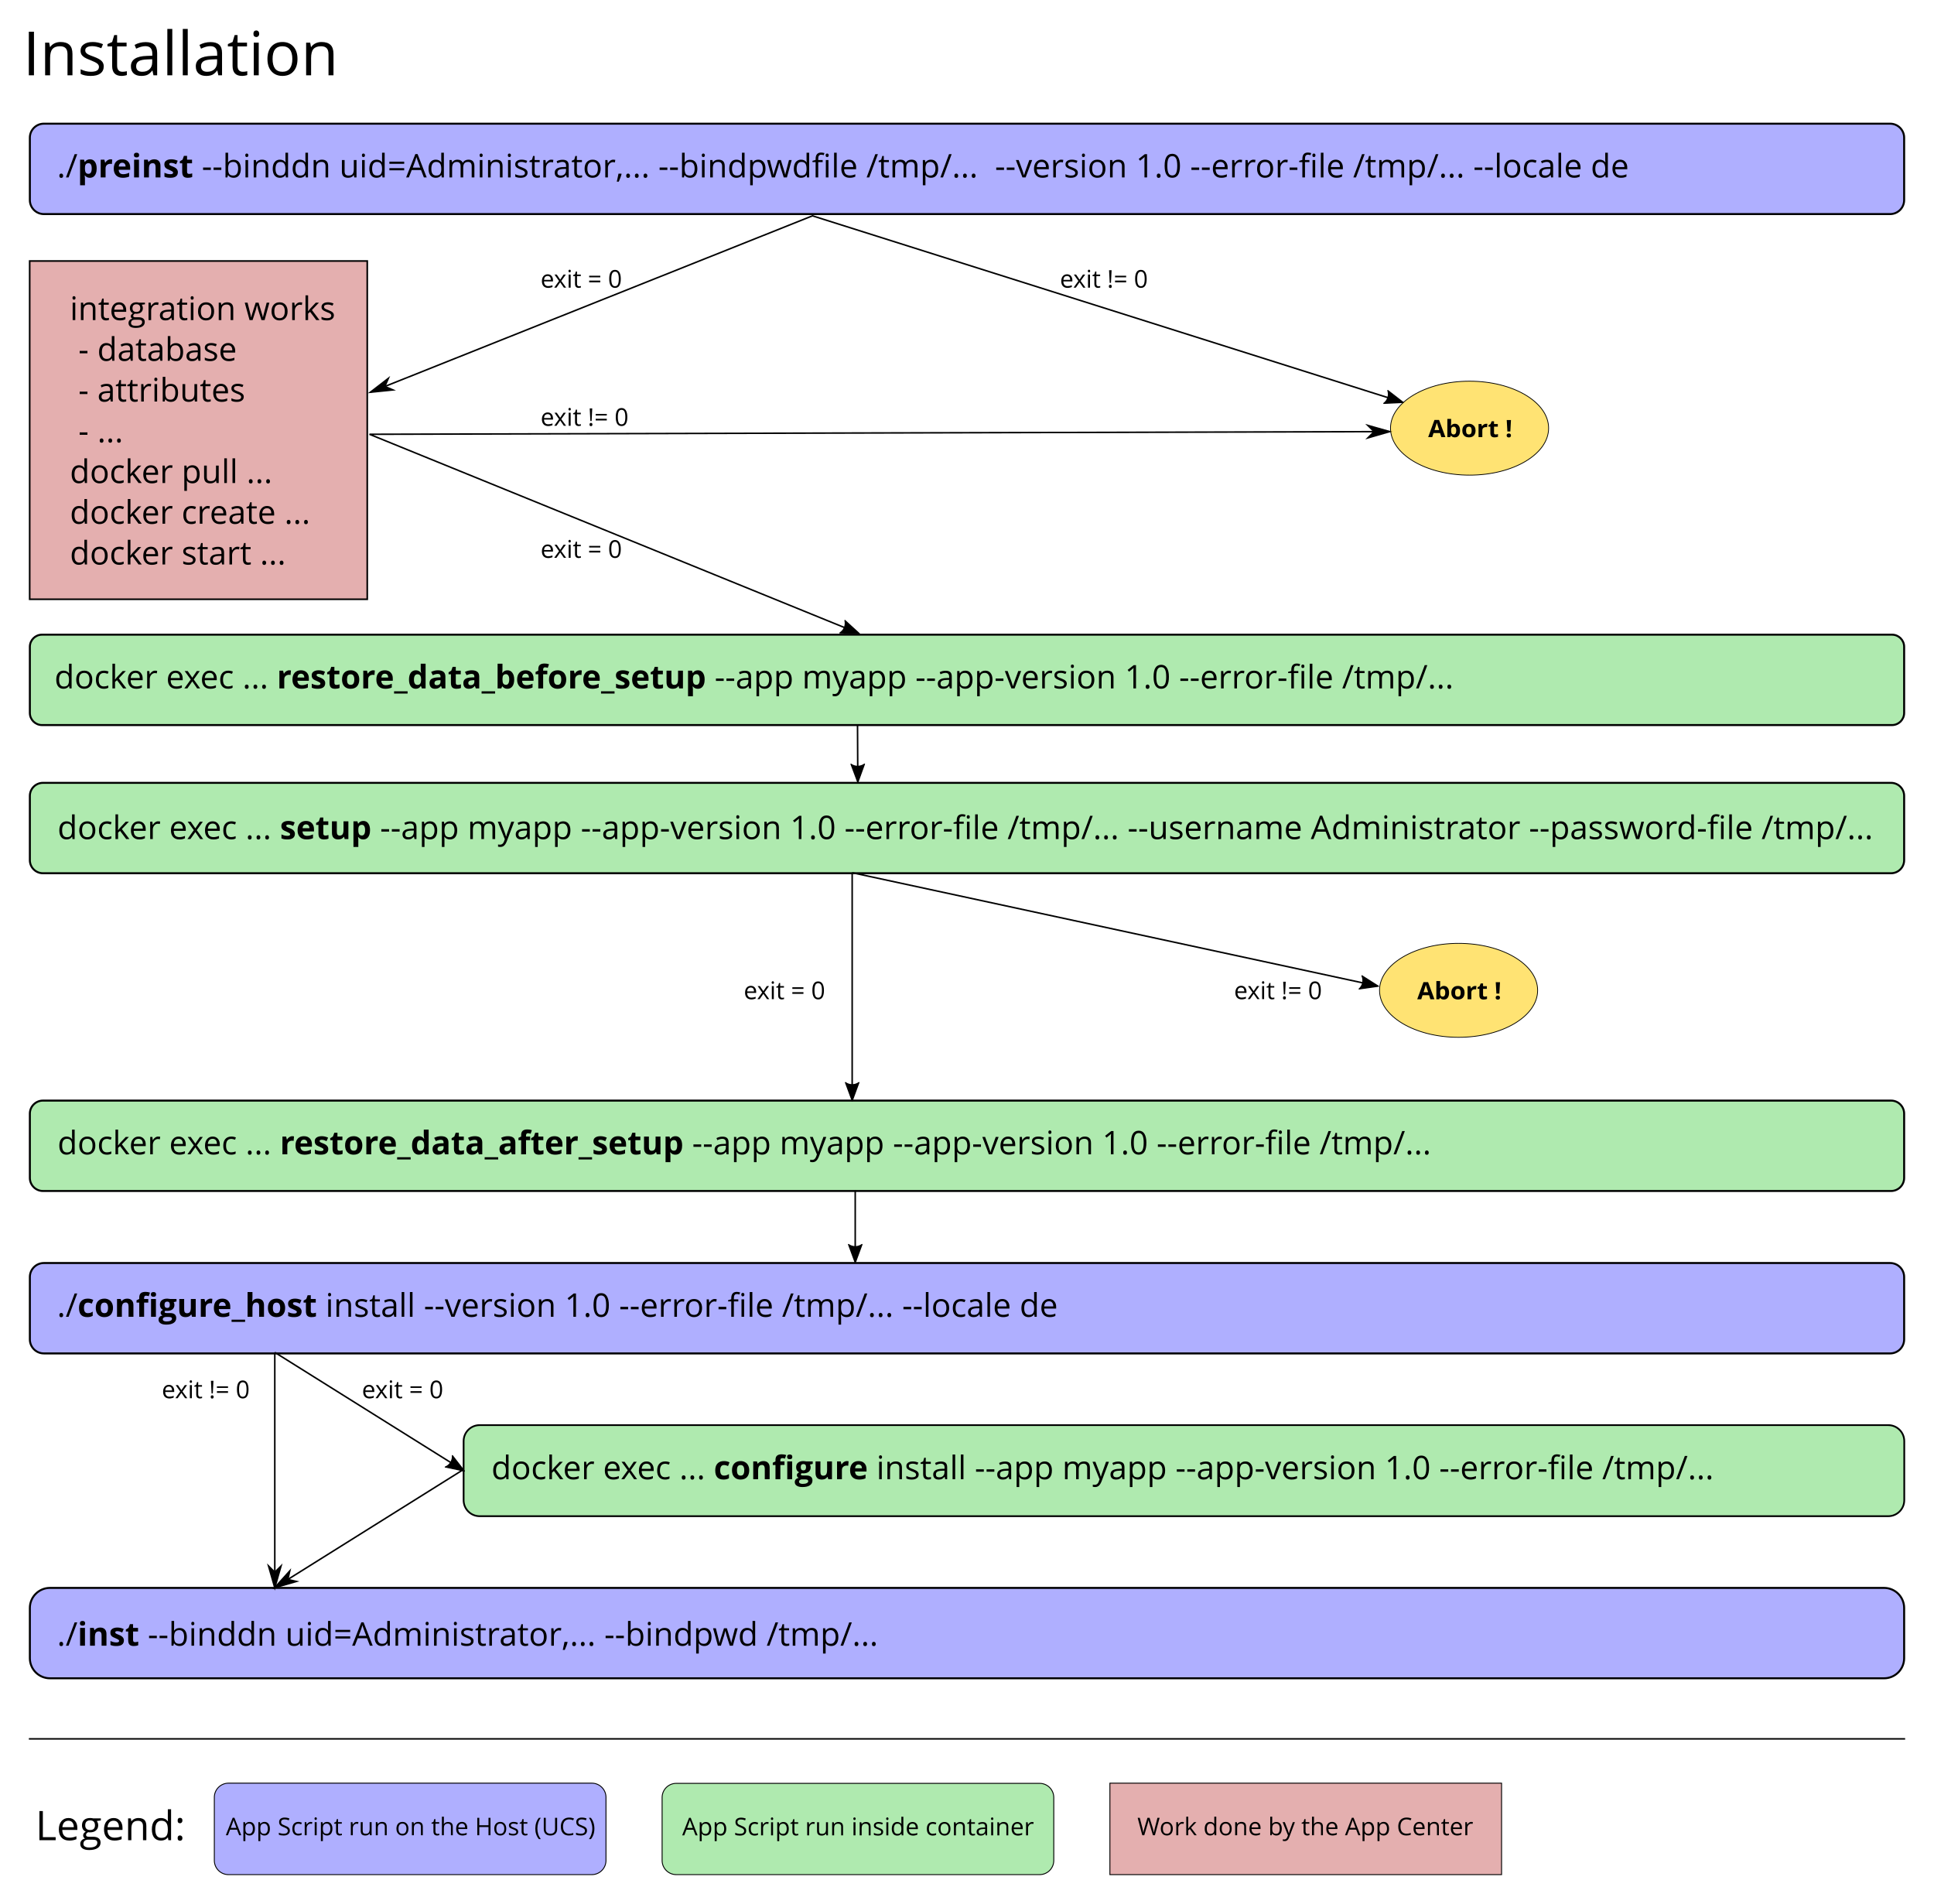
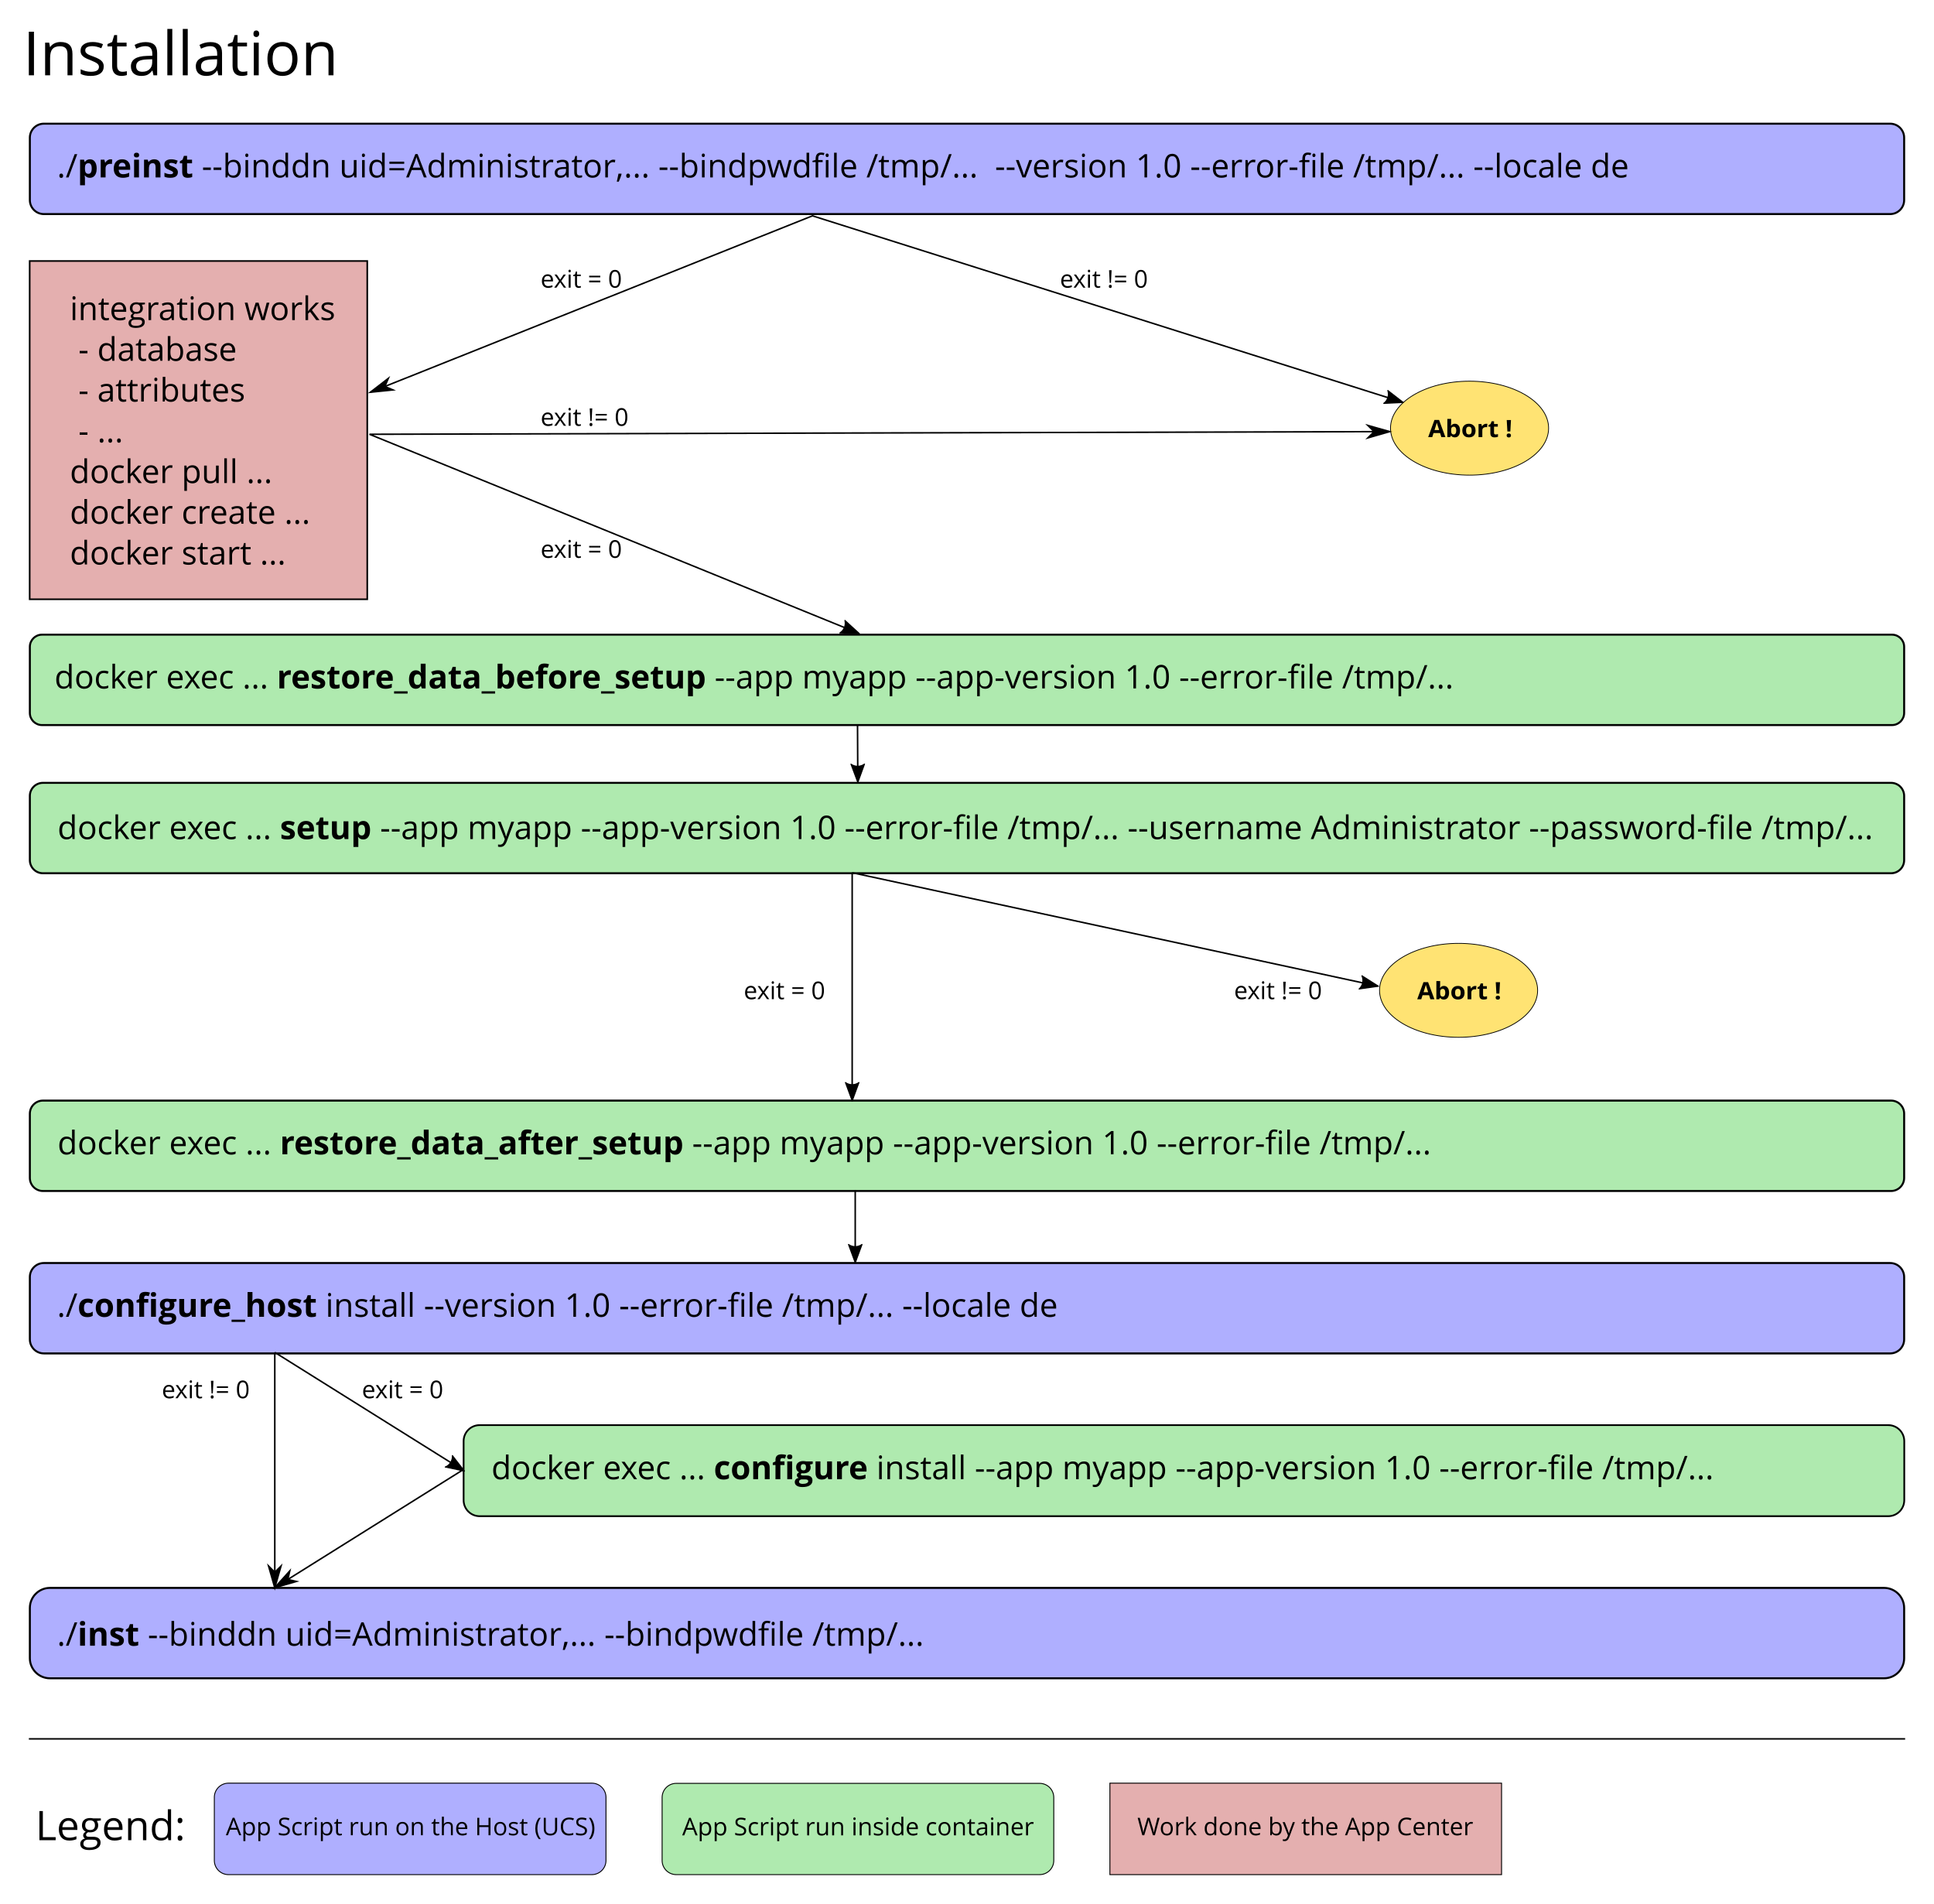
<svg xmlns="http://www.w3.org/2000/svg" width="335mm" height="329.765mm" viewBox="0 0 335 329.765" version="1.1" id="svg8">
  <defs id="defs2">
    <marker style="overflow:visible" id="marker11897" refX="0" refY="0" orient="auto">
      <path transform="matrix(-0.8,0,0,-0.8,-10,0)" style="fill:#000000;fill-opacity:1;fill-rule:evenodd;stroke:#000000;stroke-width:1pt;stroke-opacity:1" d="M 0,0 5,-5 -12.5,0 5,5 Z" id="path11895" />
    </marker>
    <marker orient="auto" refY="0" refX="0" id="marker11785" style="overflow:visible">
      <path id="path11783" style="fill:#000000;fill-opacity:1;fill-rule:evenodd;stroke:#000000;stroke-width:0.625;stroke-linejoin:round;stroke-opacity:1" d="M 8.719,4.034 -2.207,0.016 8.719,-4.002 c -1.745,2.372 -1.735,5.617 -6e-7,8.035 z" transform="matrix(-1.1,0,0,-1.1,-1.1,0)" />
    </marker>
    <marker orient="auto" refY="0" refX="0" id="marker11559" style="overflow:visible">
      <path id="path11557" style="fill:#000000;fill-opacity:1;fill-rule:evenodd;stroke:#000000;stroke-width:0.625;stroke-linejoin:round;stroke-opacity:1" d="M 8.719,4.034 -2.207,0.016 8.719,-4.002 c -1.745,2.372 -1.735,5.617 -6e-7,8.035 z" transform="matrix(-1.1,0,0,-1.1,-1.1,0)" />
    </marker>
    <marker style="overflow:visible" id="marker5729" refX="0" refY="0" orient="auto">
      <path transform="matrix(-1.1,0,0,-1.1,-1.1,0)" d="M 8.719,4.034 -2.207,0.016 8.719,-4.002 c -1.745,2.372 -1.735,5.617 -6e-7,8.035 z" style="fill:#000000;fill-opacity:1;fill-rule:evenodd;stroke:#000000;stroke-width:0.625;stroke-linejoin:round;stroke-opacity:1" id="path5727" />
    </marker>
    <marker orient="auto" refY="0" refX="0" id="marker5617" style="overflow:visible">
      <path id="path5615" d="M 0,0 5,-5 -12.5,0 5,5 Z" style="fill:#000000;fill-opacity:1;fill-rule:evenodd;stroke:#000000;stroke-width:1pt;stroke-opacity:1" transform="matrix(-0.8,0,0,-0.8,-10,0)" />
    </marker>
    <marker style="overflow:visible" id="marker5535" refX="0" refY="0" orient="auto">
      <path transform="matrix(-1.1,0,0,-1.1,-1.1,0)" d="M 8.719,4.034 -2.207,0.016 8.719,-4.002 c -1.745,2.372 -1.735,5.617 -6e-7,8.035 z" style="fill:#000000;fill-opacity:1;fill-rule:evenodd;stroke:#000000;stroke-width:0.625;stroke-linejoin:round;stroke-opacity:1" id="path5533" />
    </marker>
    <marker orient="auto" refY="0" refX="0" id="marker5447" style="overflow:visible">
      <path id="path5445" style="fill:#000000;fill-opacity:1;fill-rule:evenodd;stroke:#000000;stroke-width:0.625;stroke-linejoin:round;stroke-opacity:1" d="M 8.719,4.034 -2.207,0.016 8.719,-4.002 c -1.745,2.372 -1.735,5.617 -6e-7,8.035 z" transform="matrix(-1.1,0,0,-1.1,-1.1,0)" />
    </marker>
    <marker orient="auto" refY="0" refX="0" id="Arrow1Lend" style="overflow:visible">
      <path id="path4810" d="M 0,0 5,-5 -12.5,0 5,5 Z" style="fill:#000000;fill-opacity:1;fill-rule:evenodd;stroke:#000000;stroke-width:1pt;stroke-opacity:1" transform="matrix(-0.8,0,0,-0.8,-10,0)" />
    </marker>
    <marker style="overflow:visible" id="marker5333" refX="0" refY="0" orient="auto">
      <path transform="matrix(-1.1,0,0,-1.1,-1.1,0)" d="M 8.719,4.034 -2.207,0.016 8.719,-4.002 c -1.745,2.372 -1.735,5.617 -6e-7,8.035 z" style="fill:#000000;fill-opacity:1;fill-rule:evenodd;stroke:#000000;stroke-width:0.625;stroke-linejoin:round;stroke-opacity:1" id="path5331" />
    </marker>
    <marker style="overflow:visible" id="marker5281" refX="0" refY="0" orient="auto">
      <path transform="matrix(-1.1,0,0,-1.1,-1.1,0)" d="M 8.719,4.034 -2.207,0.016 8.719,-4.002 c -1.745,2.372 -1.735,5.617 -6e-7,8.035 z" style="fill:#000000;fill-opacity:1;fill-rule:evenodd;stroke:#000000;stroke-width:0.625;stroke-linejoin:round;stroke-opacity:1" id="path5279" />
    </marker>
    <marker orient="auto" refY="0" refX="0" id="marker5181" style="overflow:visible">
      <path id="path5179" style="fill:#000000;fill-opacity:1;fill-rule:evenodd;stroke:#000000;stroke-width:0.625;stroke-linejoin:round;stroke-opacity:1" d="M 8.719,4.034 -2.207,0.016 8.719,-4.002 c -1.745,2.372 -1.735,5.617 -6e-7,8.035 z" transform="matrix(-1.1,0,0,-1.1,-1.1,0)" />
    </marker>
    <marker style="overflow:visible" id="marker5147" refX="0" refY="0" orient="auto">
      <path transform="matrix(0.8,0,0,0.8,10,0)" style="fill:#000000;fill-opacity:1;fill-rule:evenodd;stroke:#000000;stroke-width:1pt;stroke-opacity:1" d="M 0,0 5,-5 -12.5,0 5,5 Z" id="path5145" />
    </marker>
    <marker orient="auto" refY="0" refX="0" id="Arrow2Lend" style="overflow:visible">
      <path id="path4828" style="fill:#000000;fill-opacity:1;fill-rule:evenodd;stroke:#000000;stroke-width:0.625;stroke-linejoin:round;stroke-opacity:1" d="M 8.719,4.034 -2.207,0.016 8.719,-4.002 c -1.745,2.372 -1.735,5.617 -6e-7,8.035 z" transform="matrix(-1.1,0,0,-1.1,-1.1,0)" />
    </marker>
    <marker orient="auto" refY="0" refX="0" id="Arrow1Lstart" style="overflow:visible">
      <path id="path4807" d="M 0,0 5,-5 -12.5,0 5,5 Z" style="fill:#000000;fill-opacity:1;fill-rule:evenodd;stroke:#000000;stroke-width:1pt;stroke-opacity:1" transform="matrix(0.8,0,0,0.8,10,0)" />
    </marker>
  </defs>
  <g id="layer1" transform="translate(-2.143753,121.6471)">
    <path style="fill:none;stroke:#000000;stroke-width:0.265px;stroke-linecap:butt;stroke-linejoin:miter;stroke-opacity:1;marker-end:url(#marker5729)" d="m 149.754,29.506 90.822,19.597" id="path5263" />
    <rect style="fill:#ab0000;fill-opacity:0.313;stroke:#000000;stroke-width:0.283;stroke-opacity:1" id="rect4687" width="58.473" height="58.587" x="7.285" y="-76.441" ry="0" />
    <text xml:space="preserve" style="font-style:normal;font-variant:normal;font-weight:normal;font-stretch:normal;font-size:2.822px;line-height:1.25;font-family:'Open Sans';-inkscape-font-specification:'Open Sans';letter-spacing:0px;word-spacing:0px;fill:#000000;fill-opacity:1;stroke:none;stroke-width:0.265" x="96.573" y="8.604" id="text1017">
      <tspan id="tspan1015" x="96.573" y="11.105" style="font-style:normal;font-variant:normal;font-weight:normal;font-stretch:normal;font-family:'Open Sans';-inkscape-font-specification:'Open Sans';stroke-width:0.265" />
    </text>
    <text xml:space="preserve" style="font-style:normal;font-variant:normal;font-weight:normal;font-stretch:normal;font-size:10.583px;line-height:1.25;font-family:'Open Sans';-inkscape-font-specification:'Open Sans';letter-spacing:0px;word-spacing:0px;fill:#000000;fill-opacity:1;stroke:none;stroke-width:0.265" x="6.105" y="-108.606" id="text3701">
      <tspan id="tspan3699" x="6.105" y="-108.606" style="font-style:normal;font-variant:normal;font-weight:normal;font-stretch:normal;font-family:'Open Sans';-inkscape-font-specification:'Open Sans';stroke-width:0.265">Installation</tspan>
    </text>
    <rect style="fill:#0000ff;fill-opacity:0.313;stroke:#000000;stroke-width:0.344;stroke-opacity:1" id="rect4687-8" width="324.656" height="15.656" x="7.316" y="-100.225" ry="2.427" />
    <text xml:space="preserve" style="font-style:normal;font-variant:normal;font-weight:normal;font-stretch:normal;font-size:5.644px;line-height:1.25;font-family:'Open Sans';-inkscape-font-specification:'Open Sans';letter-spacing:0px;word-spacing:0px;fill:#000000;fill-opacity:1;stroke:none;stroke-width:0.265" x="12.005" y="-90.915" id="text3705">
      <tspan x="12.005" y="-90.915" style="font-style:normal;font-variant:normal;font-weight:normal;font-stretch:normal;font-family:'Open Sans';-inkscape-font-specification:'Open Sans';stroke-width:0.265" id="tspan3709">./<tspan style="-inkscape-font-specification:'Open Sans Bold';font-family:'Open Sans';font-weight:bold;font-style:normal;font-stretch:normal;font-variant:normal" id="tspan13493">preinst</tspan> --binddn uid=Administrator,... --bindpwdfile /tmp/...  --version 1.0 --error-file /tmp/... --locale de</tspan>
    </text>
    <text xml:space="preserve" style="font-style:normal;font-variant:normal;font-weight:normal;font-stretch:normal;font-size:5.644px;line-height:1.25;font-family:'Open Sans';-inkscape-font-specification:'Open Sans';letter-spacing:0px;word-spacing:0px;fill:#000000;fill-opacity:1;stroke:none;stroke-width:0.265" x="14.245" y="-66.21" id="text3715">
      <tspan x="14.245" y="-66.21" style="font-style:normal;font-variant:normal;font-weight:normal;font-stretch:normal;font-family:'Open Sans';-inkscape-font-specification:'Open Sans';stroke-width:0.265" id="tspan3717">integration works</tspan>
      <tspan x="14.245" y="-59.154" style="font-style:normal;font-variant:normal;font-weight:normal;font-stretch:normal;font-family:'Open Sans';-inkscape-font-specification:'Open Sans';stroke-width:0.265" id="tspan3721"> - database</tspan>
      <tspan x="14.245" y="-52.099" style="font-style:normal;font-variant:normal;font-weight:normal;font-stretch:normal;font-family:'Open Sans';-inkscape-font-specification:'Open Sans';stroke-width:0.265" id="tspan3723"> - attributes</tspan>
      <tspan x="14.245" y="-45.043" style="font-style:normal;font-variant:normal;font-weight:normal;font-stretch:normal;font-family:'Open Sans';-inkscape-font-specification:'Open Sans';stroke-width:0.265" id="tspan3725"> - ...</tspan>
      <tspan x="14.245" y="-37.988" style="font-style:normal;font-variant:normal;font-weight:normal;font-stretch:normal;font-family:'Open Sans';-inkscape-font-specification:'Open Sans';stroke-width:0.265" id="tspan3727">docker pull ...</tspan>
      <tspan x="14.245" y="-30.932" style="font-style:normal;font-variant:normal;font-weight:normal;font-stretch:normal;font-family:'Open Sans';-inkscape-font-specification:'Open Sans';stroke-width:0.265" id="tspan3729">docker create ...</tspan>
      <tspan x="14.245" y="-23.876" style="font-style:normal;font-variant:normal;font-weight:normal;font-stretch:normal;font-family:'Open Sans';-inkscape-font-specification:'Open Sans';stroke-width:0.265" id="tspan3731">docker start ...</tspan>
    </text>
    <g id="g6470" transform="translate(2.8610229e-6,-0.5291643)">
      <rect ry="2.104" y="-11.192" x="7.316" height="15.656" width="324.656" id="rect4687-8-7" style="fill:#00bd00;fill-opacity:0.313;stroke:#000000;stroke-width:0.344;stroke-opacity:1" />
      <text id="text3741" y="-1.883" x="11.578" style="font-style:normal;font-variant:normal;font-weight:normal;font-stretch:normal;font-size:5.644px;line-height:1.25;font-family:'Open Sans';-inkscape-font-specification:'Open Sans';letter-spacing:0px;word-spacing:0px;fill:#000000;fill-opacity:1;stroke:none;stroke-width:0.265" xml:space="preserve">
        <tspan id="tspan3743" style="font-style:normal;font-variant:normal;font-weight:normal;font-stretch:normal;font-family:'Open Sans';-inkscape-font-specification:'Open Sans';stroke-width:0.265" y="-1.883" x="11.578">docker exec ... <tspan style="-inkscape-font-specification:'Open Sans Bold';font-family:'Open Sans';font-weight:bold;font-style:normal;font-stretch:normal;font-variant:normal" id="tspan13495">restore_data_before_setup</tspan> --app myapp --app-version 1.0 --error-file /tmp/...</tspan>
      </text>
    </g>
    <rect style="fill:#00bd00;fill-opacity:0.313;stroke:#000000;stroke-width:0.344;stroke-opacity:1" id="rect4687-8-0" width="324.656" height="15.656" x="7.316" y="13.943" ry="2.265" />
    <text xml:space="preserve" style="font-style:normal;font-variant:normal;font-weight:normal;font-stretch:normal;font-size:5.644px;line-height:1.25;font-family:'Open Sans';-inkscape-font-specification:'Open Sans';letter-spacing:0px;word-spacing:0px;fill:#000000;fill-opacity:1;stroke:none;stroke-width:0.265" x="12.107" y="23.686" id="text3747">
      <tspan x="12.107" y="23.686" style="font-style:normal;font-variant:normal;font-weight:normal;font-stretch:normal;font-family:'Open Sans';-inkscape-font-specification:'Open Sans';stroke-width:0.265" id="tspan3751">docker exec ... <tspan style="-inkscape-font-specification:'Open Sans Bold';font-family:'Open Sans';font-weight:bold;font-style:normal;font-stretch:normal;font-variant:normal" id="tspan13497">setup</tspan> --app myapp --app-version 1.0 --error-file /tmp/... --username Administrator --password-file /tmp/...</tspan>
    </text>
    <g id="g6245" transform="translate(0.5291667,-0.5291643)">
      <rect ry="2.265" y="69.505" x="6.787" height="15.656" width="324.656" id="rect4687-8-8" style="fill:#00bd00;fill-opacity:0.313;stroke:#000000;stroke-width:0.344;stroke-opacity:1" />
      <text id="text3755" y="78.815" x="11.578" style="font-style:normal;font-variant:normal;font-weight:normal;font-stretch:normal;font-size:5.644px;line-height:1.25;font-family:'Open Sans';-inkscape-font-specification:'Open Sans';letter-spacing:0px;word-spacing:0px;fill:#000000;fill-opacity:1;stroke:none;stroke-width:0.265" xml:space="preserve">
        <tspan id="tspan3757" style="font-style:normal;font-variant:normal;font-weight:normal;font-stretch:normal;font-family:'Open Sans';-inkscape-font-specification:'Open Sans';stroke-width:0.265" y="78.815" x="11.578">docker exec ... <tspan style="-inkscape-font-specification:'Open Sans Bold';font-family:'Open Sans';font-weight:bold;font-style:normal;font-stretch:normal;font-variant:normal" id="tspan13499">restore_data_after_setup</tspan> --app myapp --app-version 1.0 --error-file /tmp/...</tspan>
      </text>
    </g>
    <g id="g6460" transform="translate(0.5291667,-0.4410237)">
      <rect ry="2.427" y="97.551" x="6.787" height="15.656" width="324.656" id="rect4687-8-6" style="fill:#0000ff;fill-opacity:0.313;stroke:#000000;stroke-width:0.344;stroke-opacity:1" />
      <text id="text3773" y="106.861" x="11.476" style="font-style:normal;font-variant:normal;font-weight:normal;font-stretch:normal;font-size:5.644px;line-height:1.25;font-family:'Open Sans';-inkscape-font-specification:'Open Sans';letter-spacing:0px;word-spacing:0px;fill:#000000;fill-opacity:1;stroke:none;stroke-width:0.265" xml:space="preserve">
        <tspan id="tspan3775" style="font-style:normal;font-variant:normal;font-weight:normal;font-stretch:normal;font-family:'Open Sans';-inkscape-font-specification:'Open Sans';stroke-width:0.265" y="106.861" x="11.476">./<tspan style="-inkscape-font-specification:'Open Sans Bold';font-family:'Open Sans';font-weight:bold;font-style:normal;font-stretch:normal;font-variant:normal" id="tspan13501">configure_host</tspan> install --version 1.0 --error-file /tmp/... --locale de</tspan>
      </text>
    </g>
    <g id="g6450" transform="translate(75.6834,2.708574)">
      <rect ry="2.772" y="122.477" x="6.766" height="15.773" width="249.543" id="rect4687-8-2" style="fill:#00bd00;fill-opacity:0.313;stroke:#000000;stroke-width:0.303;stroke-opacity:1" />
      <text id="text3783" y="131.845" x="11.578" style="font-style:normal;font-variant:normal;font-weight:normal;font-stretch:normal;font-size:5.644px;line-height:1.25;font-family:'Open Sans';-inkscape-font-specification:'Open Sans';letter-spacing:0px;word-spacing:0px;fill:#000000;fill-opacity:1;stroke:none;stroke-width:0.265" xml:space="preserve">
        <tspan id="tspan3785" style="font-style:normal;font-variant:normal;font-weight:normal;font-stretch:normal;font-family:'Open Sans';-inkscape-font-specification:'Open Sans';stroke-width:0.265" y="131.845" x="11.578">docker exec ... <tspan style="-inkscape-font-specification:'Open Sans Bold';font-family:'Open Sans';font-weight:bold;font-style:normal;font-stretch:normal;font-variant:normal" id="tspan13503">configure</tspan> install --app myapp --app-version 1.0 --error-file /tmp/...</tspan>
      </text>
    </g>
    <g id="g6455" transform="translate(0.5291667,-0.5291643)">
      <rect ry="3.48" y="153.908" x="6.787" height="15.656" width="324.656" id="rect4687-8-4" style="fill:#0000ff;fill-opacity:0.313;stroke:#000000;stroke-width:0.344;stroke-opacity:1" />
      <text id="text3789" y="163.915" x="11.476" style="font-style:normal;font-variant:normal;font-weight:normal;font-stretch:normal;font-size:5.644px;line-height:1.25;font-family:'Open Sans';-inkscape-font-specification:'Open Sans';letter-spacing:0px;word-spacing:0px;fill:#000000;fill-opacity:1;stroke:none;stroke-width:0.265" xml:space="preserve">
-         <tspan style="font-style:normal;font-variant:normal;font-weight:normal;font-stretch:normal;font-family:'Open Sans';-inkscape-font-specification:'Open Sans';stroke-width:0.265" y="163.915" x="11.476" id="tspan3787">./<tspan style="-inkscape-font-specification:'Open Sans Bold';font-family:'Open Sans';font-weight:bold;font-style:normal;font-stretch:normal;font-variant:normal" id="tspan13505">inst</tspan> --binddn uid=Administrator,... --bindpwd /tmp/...</tspan>
+         <tspan style="font-style:normal;font-variant:normal;font-weight:normal;font-stretch:normal;font-family:'Open Sans';-inkscape-font-specification:'Open Sans';stroke-width:0.265" y="163.915" x="11.476" id="tspan3787">./<tspan style="-inkscape-font-specification:'Open Sans Bold';font-family:'Open Sans';font-weight:bold;font-style:normal;font-stretch:normal;font-variant:normal" id="tspan13505">inst</tspan> --binddn uid=Administrator,... --bindpwdfile /tmp/...</tspan>
      </text>
    </g>
    <path style="fill:none;stroke:#000000;stroke-width:0.265;stroke-linecap:butt;stroke-linejoin:miter;stroke-miterlimit:4;stroke-dasharray:none;stroke-opacity:1;marker-start:url(#Arrow1Lstart);marker-end:url(#Arrow2Lend)" d="M 66.333,-53.726 142.875,-84.265 244.884,-52.039" id="path4755" />
    <path style="fill:none;stroke:#000000;stroke-width:0.265px;stroke-linecap:butt;stroke-linejoin:miter;stroke-opacity:1;marker-start:url(#marker5147);marker-end:url(#marker5181)" d="M 242.826,-46.894 66.146,-46.429 150.68,-12.033" id="path4757" />
    <g id="g4952" transform="translate(109.5375,2.381252)">
      <ellipse ry="8.136" rx="13.692" cy="-49.87" cx="147.157" id="path4763-3-8" style="fill:#ffcc00;fill-opacity:0.547;stroke:#000000;stroke-width:0.133;stroke-opacity:1" />
      <text transform="scale(1.020504,0.9799075)" id="text4761-7-9" y="-49.313" x="137.178" style="font-style:normal;font-variant:normal;font-weight:bold;font-stretch:normal;font-size:4.233px;line-height:1.25;font-family:'Open Sans';-inkscape-font-specification:'Open Sans, Bold';font-variant-ligatures:normal;font-variant-caps:normal;font-variant-numeric:normal;font-feature-settings:normal;text-align:start;letter-spacing:0px;word-spacing:0px;writing-mode:lr-tb;text-anchor:start;fill:#000000;fill-opacity:1;stroke:none;stroke-width:0.133" xml:space="preserve">
        <tspan style="font-style:normal;font-variant:normal;font-weight:bold;font-stretch:normal;font-size:4.233px;font-family:'Open Sans';-inkscape-font-specification:'Open Sans, Bold';font-variant-ligatures:normal;font-variant-caps:normal;font-variant-numeric:normal;font-feature-settings:normal;text-align:start;writing-mode:lr-tb;text-anchor:start;stroke-width:0.133" y="-49.313" x="137.178" id="tspan4759-9-2">Abort !</tspan>
      </text>
    </g>
    <text xml:space="preserve" style="font-style:normal;font-variant:normal;font-weight:normal;font-stretch:normal;font-size:4.233px;line-height:1.25;font-family:'Open Sans';-inkscape-font-specification:'Open Sans, Normal';font-variant-ligatures:normal;font-variant-caps:normal;font-variant-numeric:normal;font-feature-settings:normal;text-align:start;letter-spacing:0px;word-spacing:0px;writing-mode:lr-tb;text-anchor:start;fill:#000000;fill-opacity:1;stroke:none;stroke-width:0.265" x="185.737" y="-71.829" id="text5227">
      <tspan id="tspan5225" x="185.737" y="-71.829" style="font-style:normal;font-variant:normal;font-weight:normal;font-stretch:normal;font-size:4.233px;font-family:'Open Sans';-inkscape-font-specification:'Open Sans, Normal';font-variant-ligatures:normal;font-variant-caps:normal;font-variant-numeric:normal;font-feature-settings:normal;text-align:start;writing-mode:lr-tb;text-anchor:start;stroke-width:0.265">exit != 0</tspan>
    </text>
    <text xml:space="preserve" style="font-style:normal;font-variant:normal;font-weight:normal;font-stretch:normal;font-size:4.233px;line-height:1.25;font-family:'Open Sans';-inkscape-font-specification:'Open Sans, Normal';font-variant-ligatures:normal;font-variant-caps:normal;font-variant-numeric:normal;font-feature-settings:normal;text-align:start;letter-spacing:0px;word-spacing:0px;writing-mode:lr-tb;text-anchor:start;fill:#000000;fill-opacity:1;stroke:none;stroke-width:0.265" x="95.779" y="-71.829" id="text5231">
      <tspan id="tspan5229" x="95.779" y="-71.829" style="font-style:normal;font-variant:normal;font-weight:normal;font-stretch:normal;font-size:4.233px;font-family:'Open Sans';-inkscape-font-specification:'Open Sans, Normal';font-variant-ligatures:normal;font-variant-caps:normal;font-variant-numeric:normal;font-feature-settings:normal;text-align:start;writing-mode:lr-tb;text-anchor:start;stroke-width:0.265">exit = 0 </tspan>
    </text>
    <text xml:space="preserve" style="font-style:normal;font-variant:normal;font-weight:normal;font-stretch:normal;font-size:4.233px;line-height:1.25;font-family:'Open Sans';-inkscape-font-specification:'Open Sans, Normal';font-variant-ligatures:normal;font-variant-caps:normal;font-variant-numeric:normal;font-feature-settings:normal;text-align:start;letter-spacing:0px;word-spacing:0px;writing-mode:lr-tb;text-anchor:start;fill:#000000;fill-opacity:1;stroke:none;stroke-width:0.265" x="215.9" y="51.403" id="text5247">
      <tspan id="tspan5245" x="215.9" y="51.403" style="font-style:normal;font-variant:normal;font-weight:normal;font-stretch:normal;font-size:4.233px;font-family:'Open Sans';-inkscape-font-specification:'Open Sans, Normal';font-variant-ligatures:normal;font-variant-caps:normal;font-variant-numeric:normal;font-feature-settings:normal;text-align:start;writing-mode:lr-tb;text-anchor:start;stroke-width:0.265">exit != 0</tspan>
    </text>
    <text xml:space="preserve" style="font-style:normal;font-variant:normal;font-weight:normal;font-stretch:normal;font-size:4.233px;line-height:1.25;font-family:'Open Sans';-inkscape-font-specification:'Open Sans, Normal';font-variant-ligatures:normal;font-variant-caps:normal;font-variant-numeric:normal;font-feature-settings:normal;text-align:start;letter-spacing:0px;word-spacing:0px;writing-mode:lr-tb;text-anchor:start;fill:#000000;fill-opacity:1;stroke:none;stroke-width:0.265" x="130.969" y="51.412" id="text5251">
      <tspan id="tspan5249" x="130.969" y="51.412" style="font-style:normal;font-variant:normal;font-weight:normal;font-stretch:normal;font-size:4.233px;font-family:'Open Sans';-inkscape-font-specification:'Open Sans, Normal';font-variant-ligatures:normal;font-variant-caps:normal;font-variant-numeric:normal;font-feature-settings:normal;text-align:start;writing-mode:lr-tb;text-anchor:start;stroke-width:0.265">exit = 0</tspan>
    </text>
    <text xml:space="preserve" style="font-style:normal;font-variant:normal;font-weight:normal;font-stretch:normal;font-size:4.233px;line-height:1.25;font-family:'Open Sans';-inkscape-font-specification:'Open Sans, Normal';font-variant-ligatures:normal;font-variant-caps:normal;font-variant-numeric:normal;font-feature-settings:normal;text-align:start;letter-spacing:0px;word-spacing:0px;writing-mode:lr-tb;text-anchor:start;fill:#000000;fill-opacity:1;stroke:none;stroke-width:0.265" x="30.163" y="120.523" id="text5255">
      <tspan id="tspan5253" x="30.163" y="120.523" style="font-style:normal;font-variant:normal;font-weight:normal;font-stretch:normal;font-size:4.233px;font-family:'Open Sans';-inkscape-font-specification:'Open Sans, Normal';font-variant-ligatures:normal;font-variant-caps:normal;font-variant-numeric:normal;font-feature-settings:normal;text-align:start;writing-mode:lr-tb;text-anchor:start;stroke-width:0.265">exit != 0</tspan>
    </text>
    <text xml:space="preserve" style="font-style:normal;font-variant:normal;font-weight:normal;font-stretch:normal;font-size:4.233px;line-height:1.25;font-family:'Open Sans';-inkscape-font-specification:'Open Sans, Normal';font-variant-ligatures:normal;font-variant-caps:normal;font-variant-numeric:normal;font-feature-settings:normal;text-align:start;letter-spacing:0px;word-spacing:0px;writing-mode:lr-tb;text-anchor:start;fill:#000000;fill-opacity:1;stroke:none;stroke-width:0.265" x="64.823" y="120.523" id="text5259">
      <tspan id="tspan5257" x="64.823" y="120.523" style="font-style:normal;font-variant:normal;font-weight:normal;font-stretch:normal;font-size:4.233px;font-family:'Open Sans';-inkscape-font-specification:'Open Sans, Normal';font-variant-ligatures:normal;font-variant-caps:normal;font-variant-numeric:normal;font-feature-settings:normal;text-align:start;writing-mode:lr-tb;text-anchor:start;stroke-width:0.265">exit = 0</tspan>
    </text>
    <path style="fill:none;stroke:#000000;stroke-width:0.265px;stroke-linecap:butt;stroke-linejoin:miter;stroke-opacity:1;marker-end:url(#marker5281)" d="m 150.68,3.842 0.047,9.688" id="path5261" />
    <path style="fill:none;stroke:#000000;stroke-width:0.265px;stroke-linecap:butt;stroke-linejoin:miter;stroke-opacity:1;marker-end:url(#marker5535)" d="m 149.754,29.506 v 39.173" id="path5265" />
    <path style="fill:none;stroke:#000000;stroke-width:0.265px;stroke-linecap:butt;stroke-linejoin:miter;stroke-opacity:1;marker-end:url(#marker5333)" d="m 150.283,84.54 -1e-5,12.186" id="path5267" />
    <path style="fill:none;stroke:#000000;stroke-width:0.265px;stroke-linecap:butt;stroke-linejoin:miter;stroke-opacity:1;marker-end:url(#marker5447)" d="m 49.742,112.585 32.544,20.373" id="path5269" />
    <path style="fill:none;stroke:#000000;stroke-width:0.265px;stroke-linecap:butt;stroke-linejoin:miter;stroke-opacity:1;marker-end:url(#Arrow1Lend)" d="m 49.742,112.585 v 40.746" id="path5271" />
    <g id="g13426">
      <rect ry="2.456" y="187.198" x="39.269" height="15.842" width="67.842" id="rect4687-8-67-3" style="fill:#0000ff;fill-opacity:0.313;stroke:#000000;stroke-width:0.158;stroke-opacity:1" />
      <text id="text1036" y="196.218" x="41.262" style="font-style:normal;font-variant:normal;font-weight:normal;font-stretch:normal;font-size:2.822px;line-height:1.25;font-family:'Open Sans';-inkscape-font-specification:'Open Sans';letter-spacing:0px;word-spacing:0px;fill:#000000;fill-opacity:1;stroke:none;stroke-width:0.265" xml:space="preserve">
        <tspan id="tspan1038" style="font-style:normal;font-variant:normal;font-weight:normal;font-stretch:normal;font-size:4.233px;font-family:'Open Sans';-inkscape-font-specification:'Open Sans';stroke-width:0.265" y="196.218" x="41.262">App Script run on the Host (UCS)</tspan>
      </text>
    </g>
    <g id="g13431" transform="translate(-0.6560485,2.003176)">
      <rect ry="2.451" y="185.228" x="117.489" height="15.808" width="67.842" id="rect4687-8-67" style="fill:#00bd00;fill-opacity:0.313;stroke:#000000;stroke-width:0.158;stroke-opacity:1" />
      <text id="text1036-5" y="194.232" x="120.963" style="font-style:normal;font-variant:normal;font-weight:normal;font-stretch:normal;font-size:2.822px;line-height:1.25;font-family:'Open Sans';-inkscape-font-specification:'Open Sans';letter-spacing:0px;word-spacing:0px;fill:#000000;fill-opacity:1;stroke:none;stroke-width:0.265" xml:space="preserve">
        <tspan id="tspan1038-2" style="font-style:normal;font-variant:normal;font-weight:normal;font-stretch:normal;font-size:4.233px;font-family:'Open Sans';-inkscape-font-specification:'Open Sans';stroke-width:0.265" y="194.232" x="120.963">App Script run inside container</tspan>
      </text>
    </g>
    <g id="g13421" transform="translate(-15.34584,3.95163)">
      <rect ry="0" y="183.246" x="209.743" height="15.842" width="67.842" id="rect4687-5" style="fill:#ab0000;fill-opacity:0.313;stroke:#000000;stroke-width:0.158;stroke-opacity:1" />
      <text id="text1036-5-9" y="192.266" x="214.491" style="font-style:normal;font-variant:normal;font-weight:normal;font-stretch:normal;font-size:2.822px;line-height:1.25;font-family:'Open Sans';-inkscape-font-specification:'Open Sans';letter-spacing:0px;word-spacing:0px;fill:#000000;fill-opacity:1;stroke:none;stroke-width:0.265" xml:space="preserve">
        <tspan id="tspan1084" style="font-style:normal;font-variant:normal;font-weight:normal;font-stretch:normal;font-size:4.233px;font-family:'Open Sans';-inkscape-font-specification:'Open Sans';stroke-width:0.265" y="192.266" x="214.491">Work done by the App Center</tspan>
      </text>
    </g>
    <text xml:space="preserve" style="font-style:normal;font-weight:normal;font-size:10.583px;line-height:1.25;font-family:sans-serif;letter-spacing:0px;word-spacing:0px;fill:#000000;fill-opacity:1;stroke:none;stroke-width:0.265" x="8.284" y="197.078" id="text4670">
      <tspan id="tspan4668" x="8.284" y="197.078" style="font-style:normal;font-variant:normal;font-weight:normal;font-stretch:normal;font-size:7.056px;font-family:'Open Sans';-inkscape-font-specification:'Open Sans';stroke-width:0.265">Legend:</tspan>
    </text>
    <g id="g4952-1" transform="translate(107.6363,99.74941)">
      <ellipse ry="8.136" rx="13.692" cy="-49.87" cx="147.157" id="path4763-3-8-5" style="fill:#ffcc00;fill-opacity:0.547;stroke:#000000;stroke-width:0.133;stroke-opacity:1" />
      <text transform="scale(1.020504,0.9799075)" id="text4761-7-9-8" y="-49.313" x="137.178" style="font-style:normal;font-variant:normal;font-weight:bold;font-stretch:normal;font-size:4.233px;line-height:1.25;font-family:'Open Sans';-inkscape-font-specification:'Open Sans, Bold';font-variant-ligatures:normal;font-variant-caps:normal;font-variant-numeric:normal;font-feature-settings:normal;text-align:start;letter-spacing:0px;word-spacing:0px;writing-mode:lr-tb;text-anchor:start;fill:#000000;fill-opacity:1;stroke:none;stroke-width:0.133" xml:space="preserve">
        <tspan style="font-style:normal;font-variant:normal;font-weight:bold;font-stretch:normal;font-size:4.233px;font-family:'Open Sans';-inkscape-font-specification:'Open Sans, Bold';font-variant-ligatures:normal;font-variant-caps:normal;font-variant-numeric:normal;font-feature-settings:normal;text-align:start;writing-mode:lr-tb;text-anchor:start;stroke-width:0.133" y="-49.313" x="137.178" id="tspan4759-9-2-1">Abort !</tspan>
      </text>
    </g>
    <path style="fill:#666666;stroke:#000000;stroke-width:0.266px;stroke-linecap:butt;stroke-linejoin:miter;stroke-opacity:1" d="M 7.144,179.525 H 332.144" id="path6490" />
    <path style="fill:none;stroke:#000000;stroke-width:0.265px;stroke-linecap:butt;stroke-linejoin:miter;stroke-opacity:1;marker-end:url(#marker11897)" d="m 82.285,132.958 -32.544,20.373" id="path11549" />
    <text xml:space="preserve" style="font-style:normal;font-variant:normal;font-weight:normal;font-stretch:normal;font-size:4.233px;line-height:1.25;font-family:'Open Sans';-inkscape-font-specification:'Open Sans, Normal';font-variant-ligatures:normal;font-variant-caps:normal;font-variant-numeric:normal;font-feature-settings:normal;text-align:start;letter-spacing:0px;word-spacing:0px;writing-mode:lr-tb;text-anchor:start;fill:#000000;fill-opacity:1;stroke:none;stroke-width:0.265" x="95.779" y="-47.897" id="text5227-3">
      <tspan id="tspan5225-0" x="95.779" y="-47.897" style="font-style:normal;font-variant:normal;font-weight:normal;font-stretch:normal;font-size:4.233px;font-family:'Open Sans';-inkscape-font-specification:'Open Sans, Normal';font-variant-ligatures:normal;font-variant-caps:normal;font-variant-numeric:normal;font-feature-settings:normal;text-align:start;writing-mode:lr-tb;text-anchor:start;stroke-width:0.265">exit != 0</tspan>
    </text>
    <text xml:space="preserve" style="font-style:normal;font-variant:normal;font-weight:normal;font-stretch:normal;font-size:4.233px;line-height:1.25;font-family:'Open Sans';-inkscape-font-specification:'Open Sans, Normal';font-variant-ligatures:normal;font-variant-caps:normal;font-variant-numeric:normal;font-feature-settings:normal;text-align:start;letter-spacing:0px;word-spacing:0px;writing-mode:lr-tb;text-anchor:start;fill:#000000;fill-opacity:1;stroke:none;stroke-width:0.265" x="95.779" y="-25.034" id="text5231-8">
      <tspan id="tspan5229-6" x="95.779" y="-25.034" style="font-style:normal;font-variant:normal;font-weight:normal;font-stretch:normal;font-size:4.233px;font-family:'Open Sans';-inkscape-font-specification:'Open Sans, Normal';font-variant-ligatures:normal;font-variant-caps:normal;font-variant-numeric:normal;font-feature-settings:normal;text-align:start;writing-mode:lr-tb;text-anchor:start;stroke-width:0.265">exit = 0 </tspan>
    </text>
  </g>
</svg>
